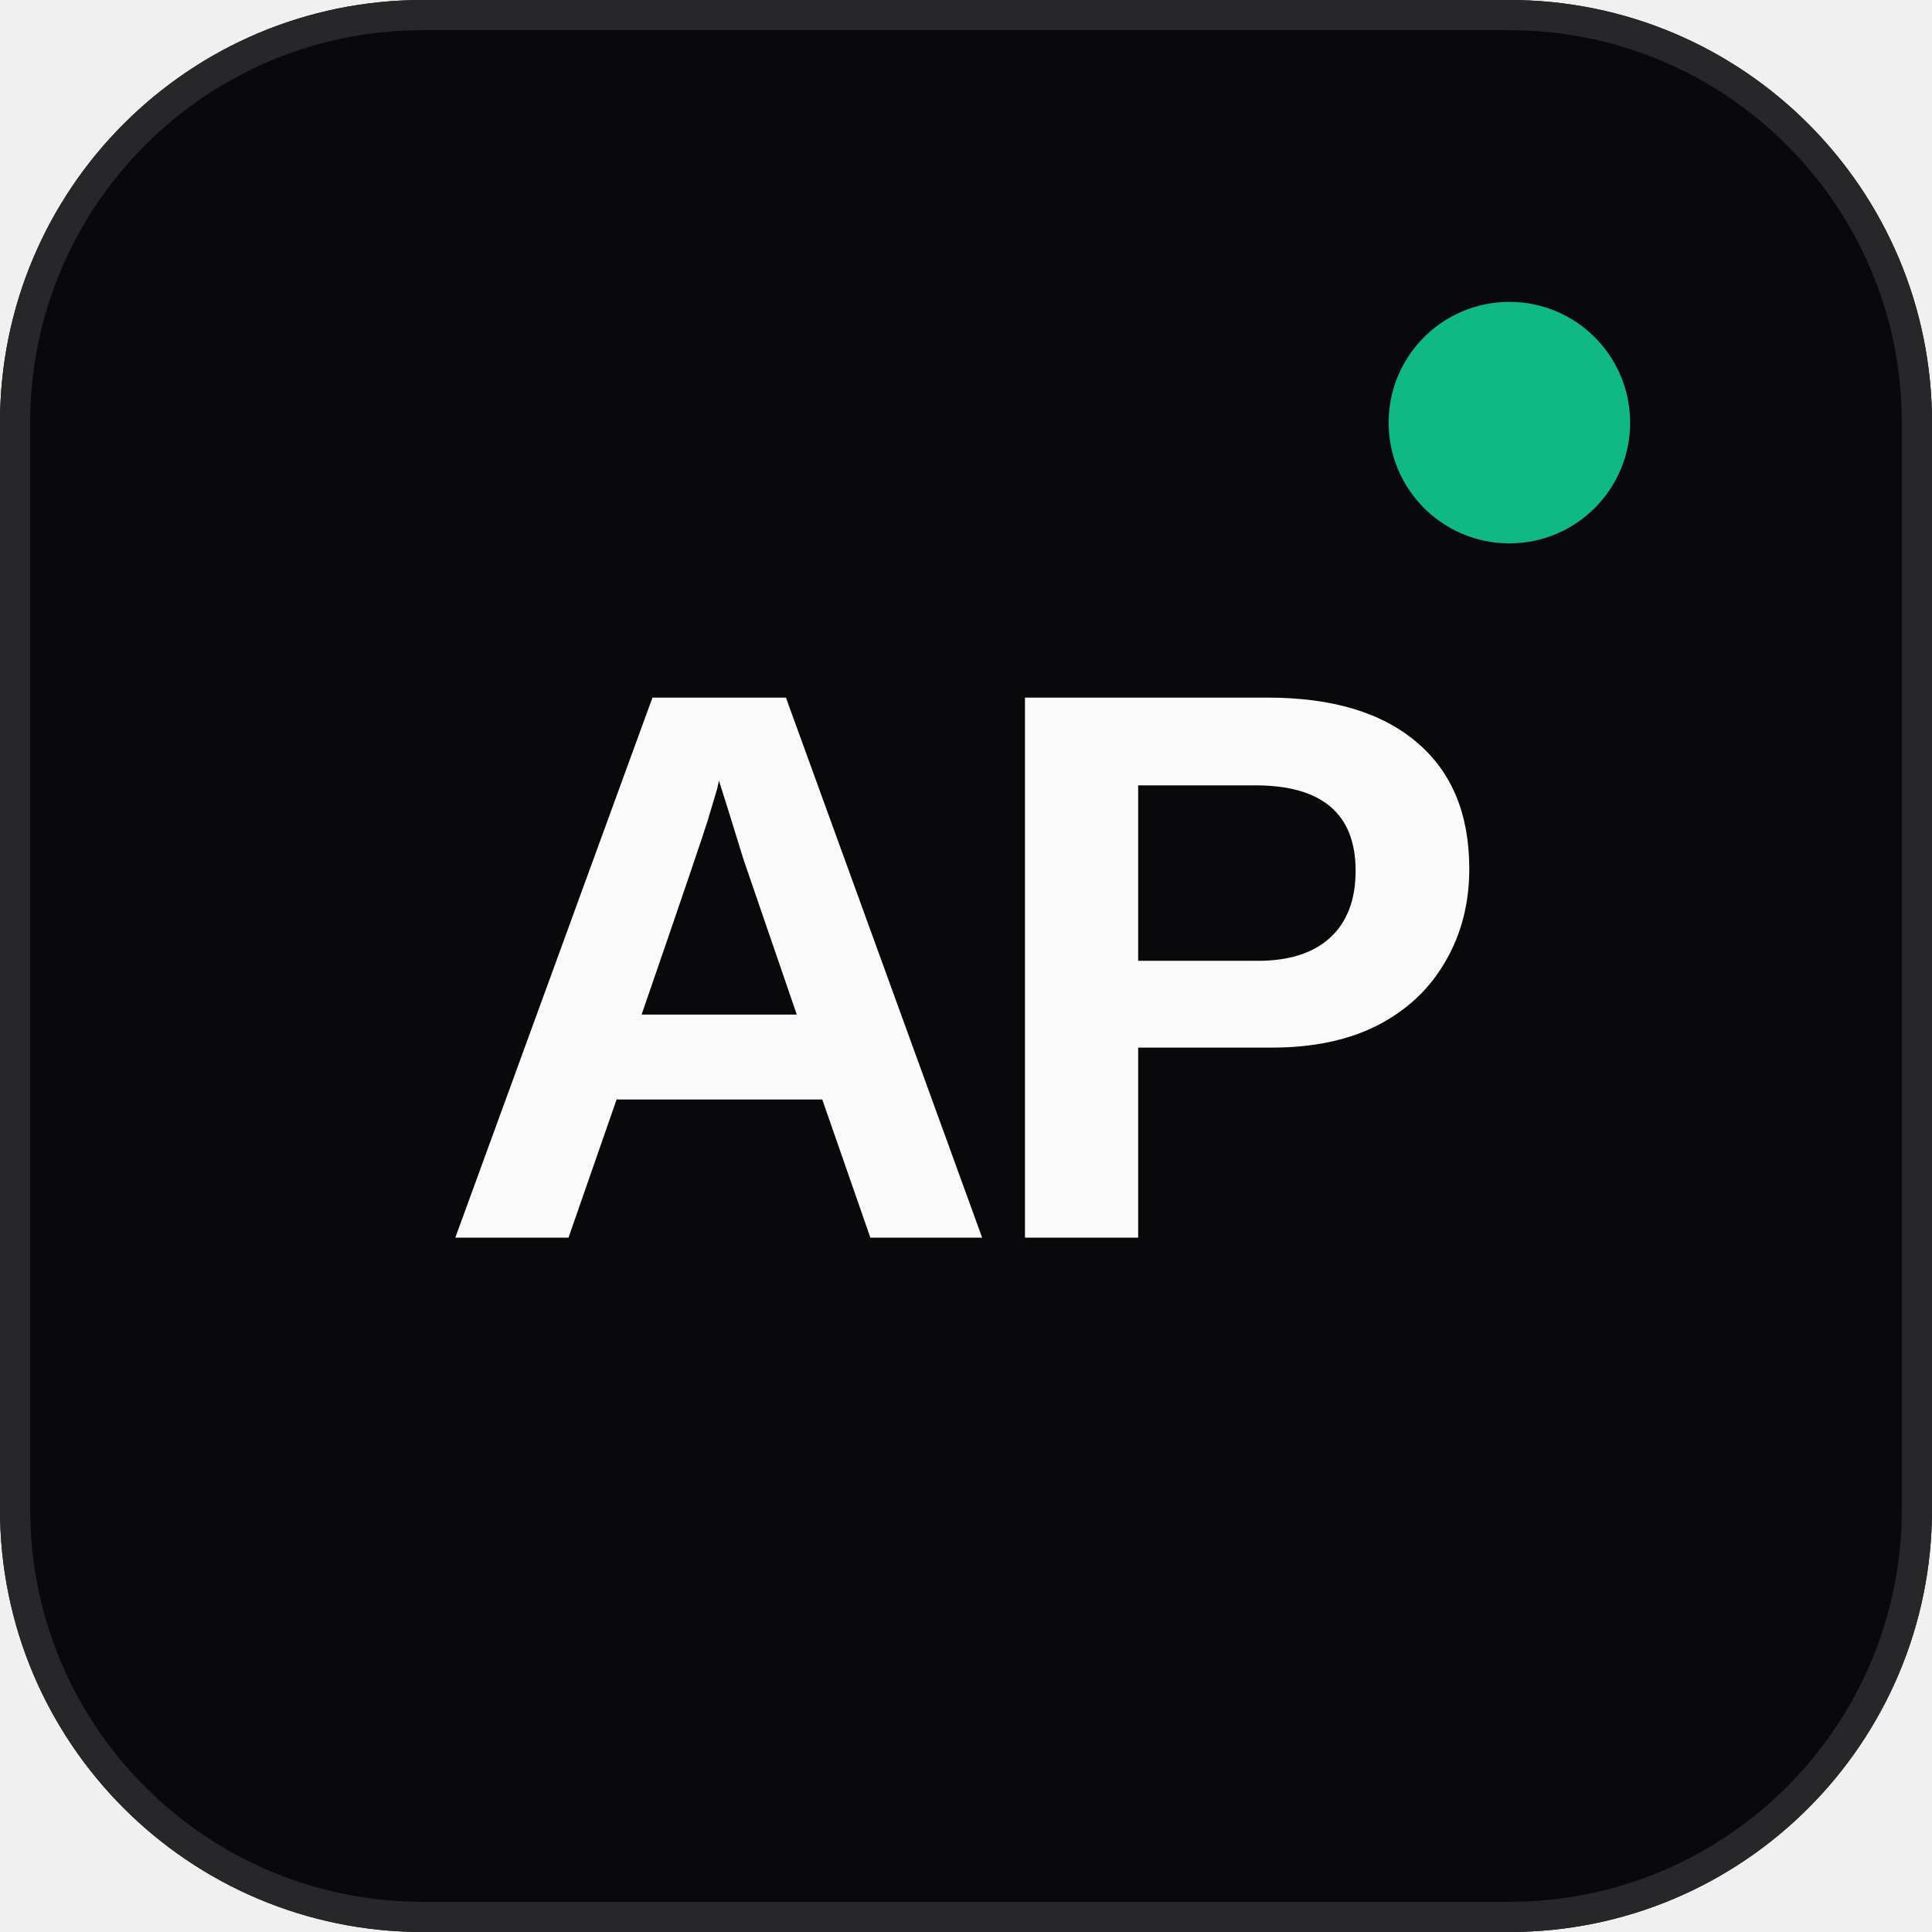
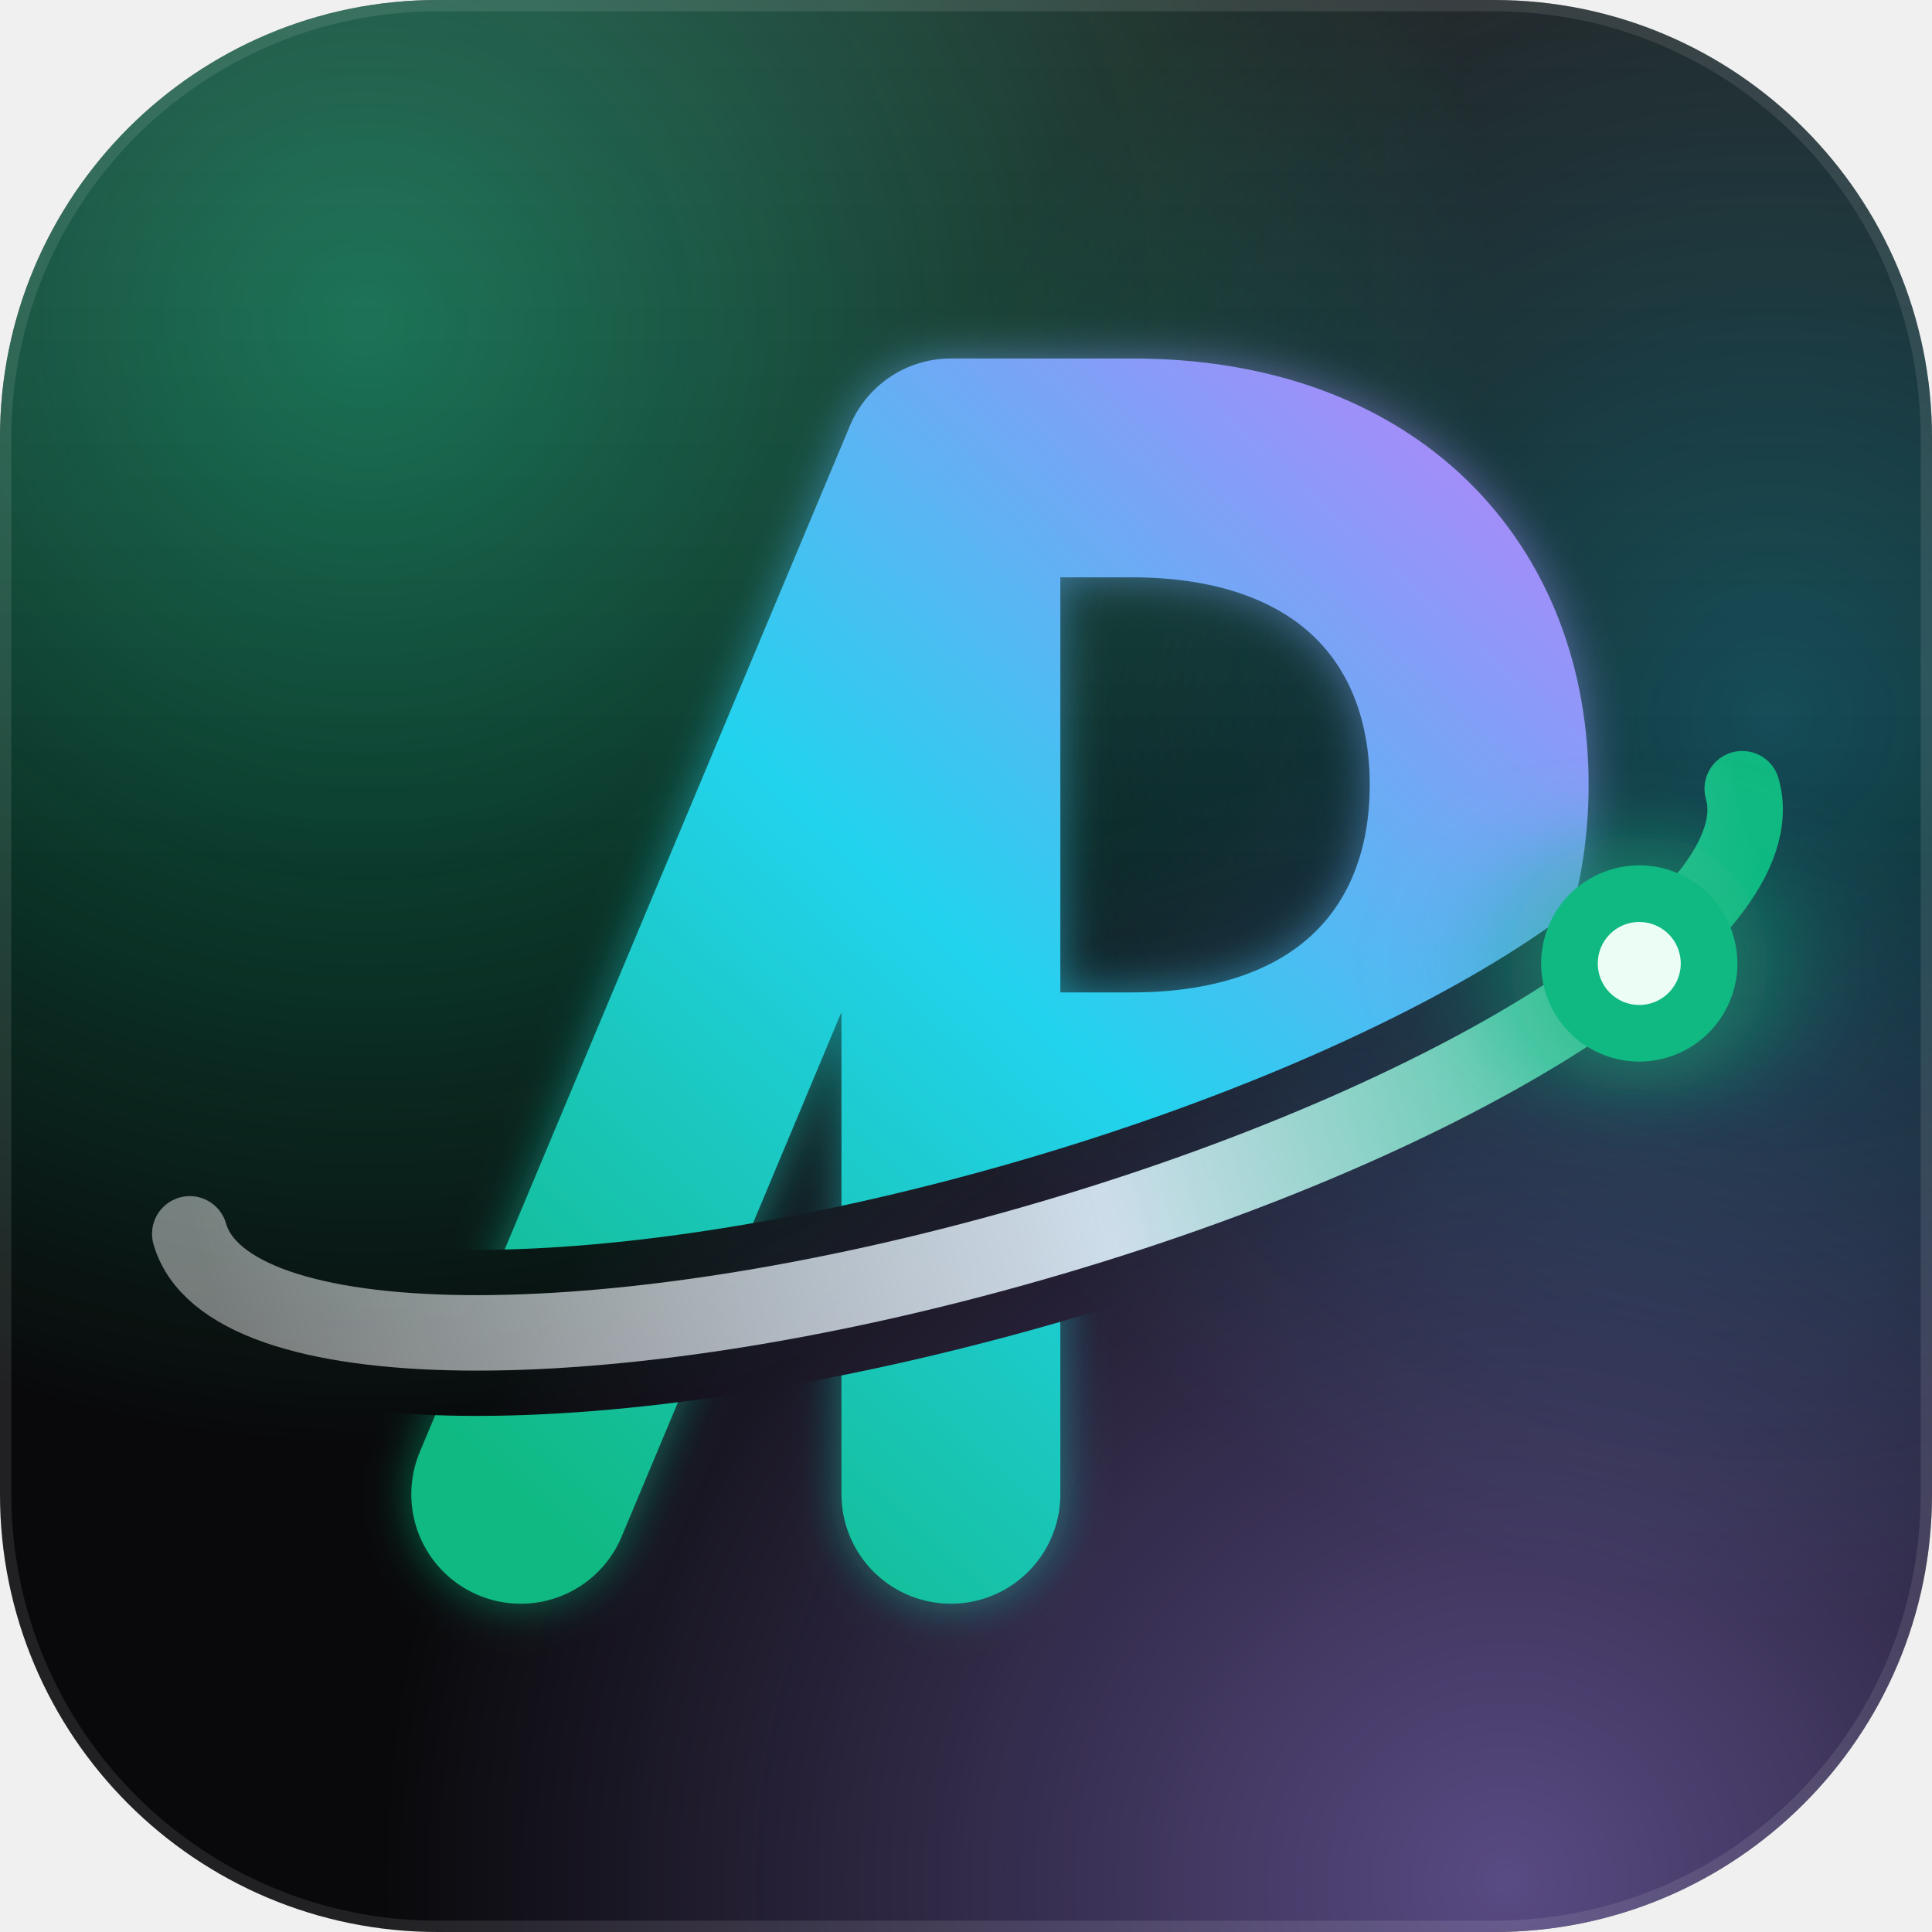
- <svg xmlns="http://www.w3.org/2000/svg" viewBox="0 0 64 64">
-   <rect width="64" height="64" rx="14" fill="#09090B" />
-   <rect x="0.5" y="0.5" width="63" height="63" rx="13.5" fill="none" stroke="#27272A" />
-   <text x="32" y="41" text-anchor="middle" font-family="Arial, Helvetica, sans-serif" font-size="26" font-weight="700" letter-spacing="-1" fill="#FAFAFA">AP</text>
-   <circle cx="50" cy="14" r="4" fill="#10B981" />
+ <svg xmlns="http://www.w3.org/2000/svg" viewBox="0 0 512 512">
+   <defs>
+     <linearGradient id="ink" x1="138" y1="400" x2="392" y2="120" gradientUnits="userSpaceOnUse">
+       <stop offset="0" stop-color="#10B981" />
+       <stop offset="0.5" stop-color="#22D3EE" />
+       <stop offset="1" stop-color="#A78BFA" />
+     </linearGradient>
+     <linearGradient id="ring" x1="42" y1="0" x2="470" y2="0" gradientUnits="userSpaceOnUse">
+       <stop offset="0" stop-color="#FAFAFA" stop-opacity="0.45" />
+       <stop offset="0.55" stop-color="#E0F2FE" stop-opacity="0.9" />
+       <stop offset="1" stop-color="#10B981" />
+     </linearGradient>
+     <radialGradient id="a1" cx="0" cy="0" r="1" gradientUnits="userSpaceOnUse" gradientTransform="translate(96 84) scale(300)">
+       <stop offset="0" stop-color="#10B981" stop-opacity="0.55" />
+       <stop offset="1" stop-color="#10B981" stop-opacity="0" />
+     </radialGradient>
+     <radialGradient id="a2" cx="0" cy="0" r="1" gradientUnits="userSpaceOnUse" gradientTransform="translate(470 190) scale(240)">
+       <stop offset="0" stop-color="#22D3EE" stop-opacity="0.32" />
+       <stop offset="1" stop-color="#22D3EE" stop-opacity="0" />
+     </radialGradient>
+     <radialGradient id="a3" cx="0" cy="0" r="1" gradientUnits="userSpaceOnUse" gradientTransform="translate(400 500) scale(300)">
+       <stop offset="0" stop-color="#A78BFA" stop-opacity="0.5" />
+       <stop offset="1" stop-color="#A78BFA" stop-opacity="0" />
+     </radialGradient>
+     <linearGradient id="sheen" x1="0" y1="0" x2="0" y2="512" gradientUnits="userSpaceOnUse">
+       <stop offset="0" stop-color="#FFFFFF" stop-opacity="0.10" />
+       <stop offset="0.45" stop-color="#FFFFFF" stop-opacity="0" />
+     </linearGradient>
+     <filter id="glow" x="-50%" y="-50%" width="200%" height="200%">
+       <feGaussianBlur stdDeviation="14" />
+     </filter>
+     <filter id="soft" x="-20%" y="-20%" width="140%" height="140%">
+       <feGaussianBlur stdDeviation="6" />
+     </filter>
+     <mask id="cut" maskUnits="userSpaceOnUse" x="0" y="0" width="512" height="512">
+       <rect width="512" height="512" fill="#FFFFFF" />
+       <path d="M42 268 A214 64 0 0 0 470 268" transform="rotate(-16 256 268)" fill="none" stroke="#000000" stroke-width="44" />
+     </mask>
+     <clipPath id="tile">
+       <rect width="512" height="512" rx="116" />
+     </clipPath>
+   </defs>
+   <g clip-path="url(#tile)">
+     <rect width="512" height="512" fill="#09090B" />
+     <rect width="512" height="512" fill="url(#a1)" />
+     <rect width="512" height="512" fill="url(#a2)" />
+     <rect width="512" height="512" fill="url(#a3)" />
+     <rect width="512" height="512" fill="url(#sheen)" />
+     <g mask="url(#cut)">
+       <g filter="url(#soft)" opacity="0.55">
+         <path d="M138 396 L252 124 L252 396 M252 124 H300 C360 124 392 160 392 208 C392 256 360 292 300 292 H252" fill="none" stroke="url(#ink)" stroke-width="58" stroke-linecap="round" stroke-linejoin="round" />
+       </g>
+       <path d="M138 396 L252 124 L252 396 M252 124 H300 C360 124 392 160 392 208 C392 256 360 292 300 292 H252" fill="none" stroke="url(#ink)" stroke-width="58" stroke-linecap="round" stroke-linejoin="round" />
+     </g>
+     <g transform="rotate(-16 256 268)">
+       <path d="M42 268 A214 64 0 0 0 470 268" fill="none" stroke="url(#ring)" stroke-width="20" stroke-linecap="round" />
+       <circle cx="431" cy="305" r="34" fill="#10B981" opacity="0.55" filter="url(#glow)" />
+       <circle cx="431" cy="305" r="26" fill="#10B981" />
+       <circle cx="431" cy="305" r="11" fill="#ECFDF5" />
+     </g>
+   </g>
+   <rect x="1.5" y="1.5" width="509" height="509" rx="114.5" fill="none" stroke="#FFFFFF" stroke-opacity="0.10" stroke-width="3" />
</svg>
